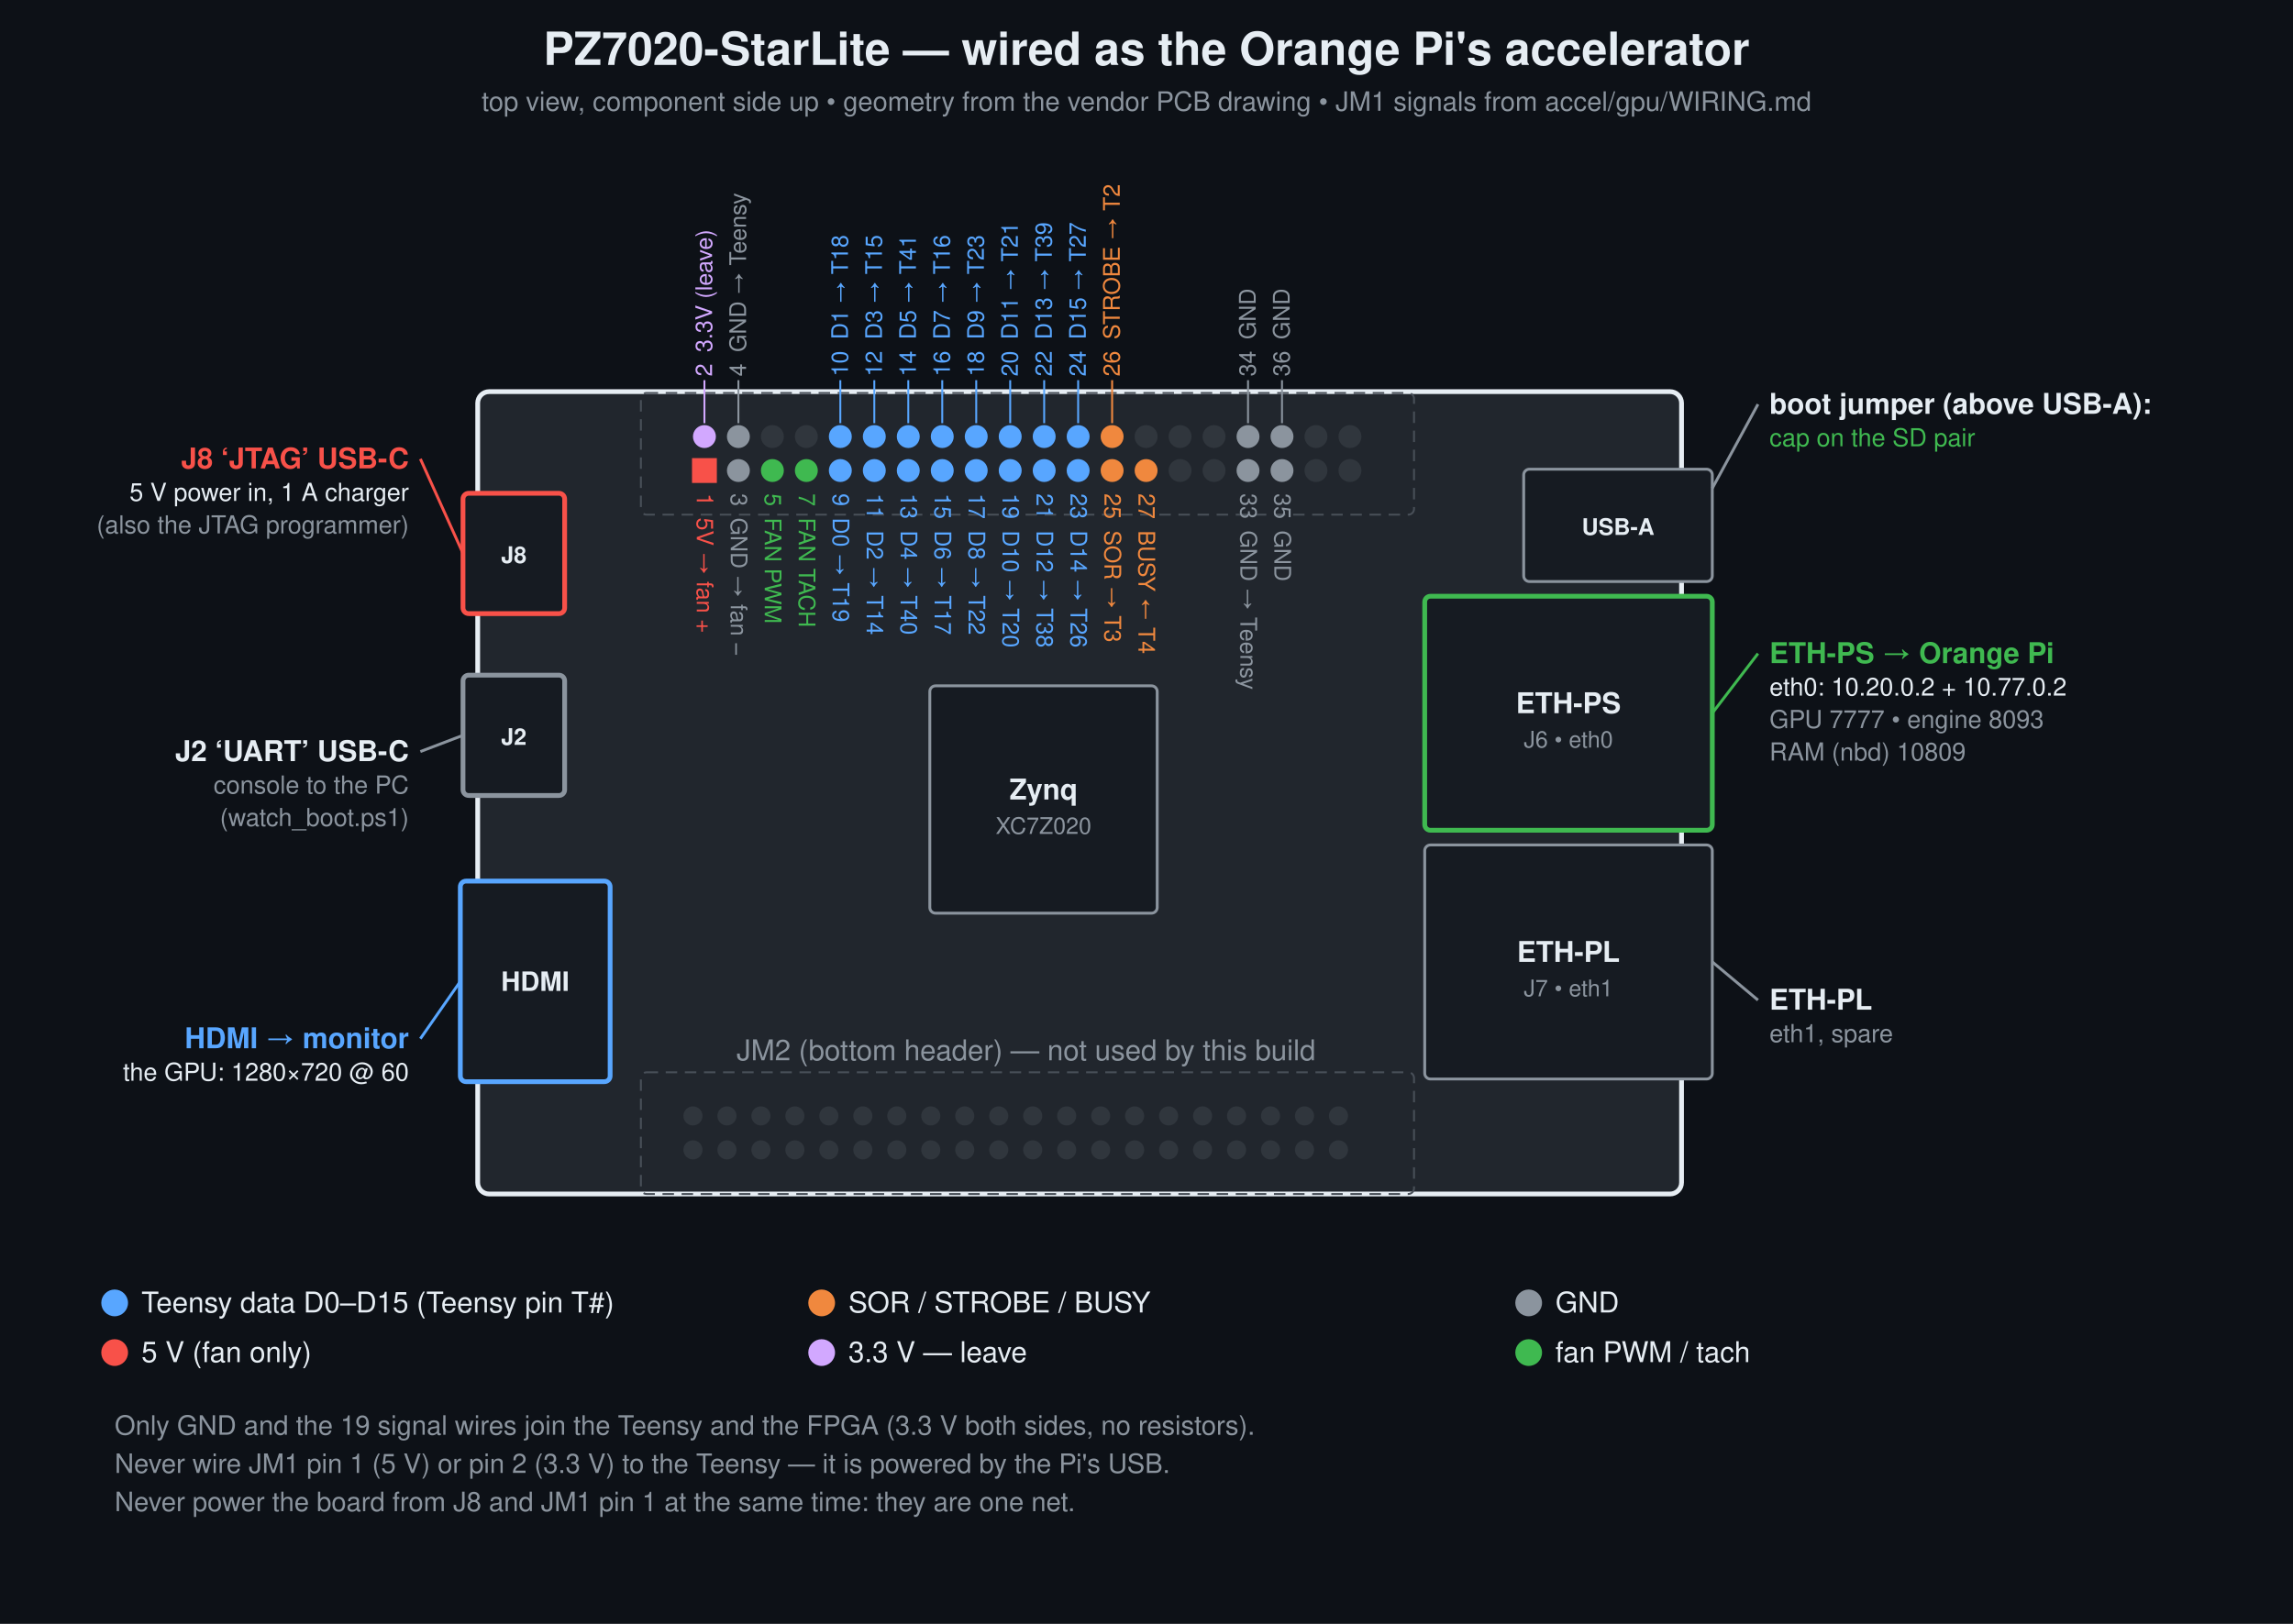
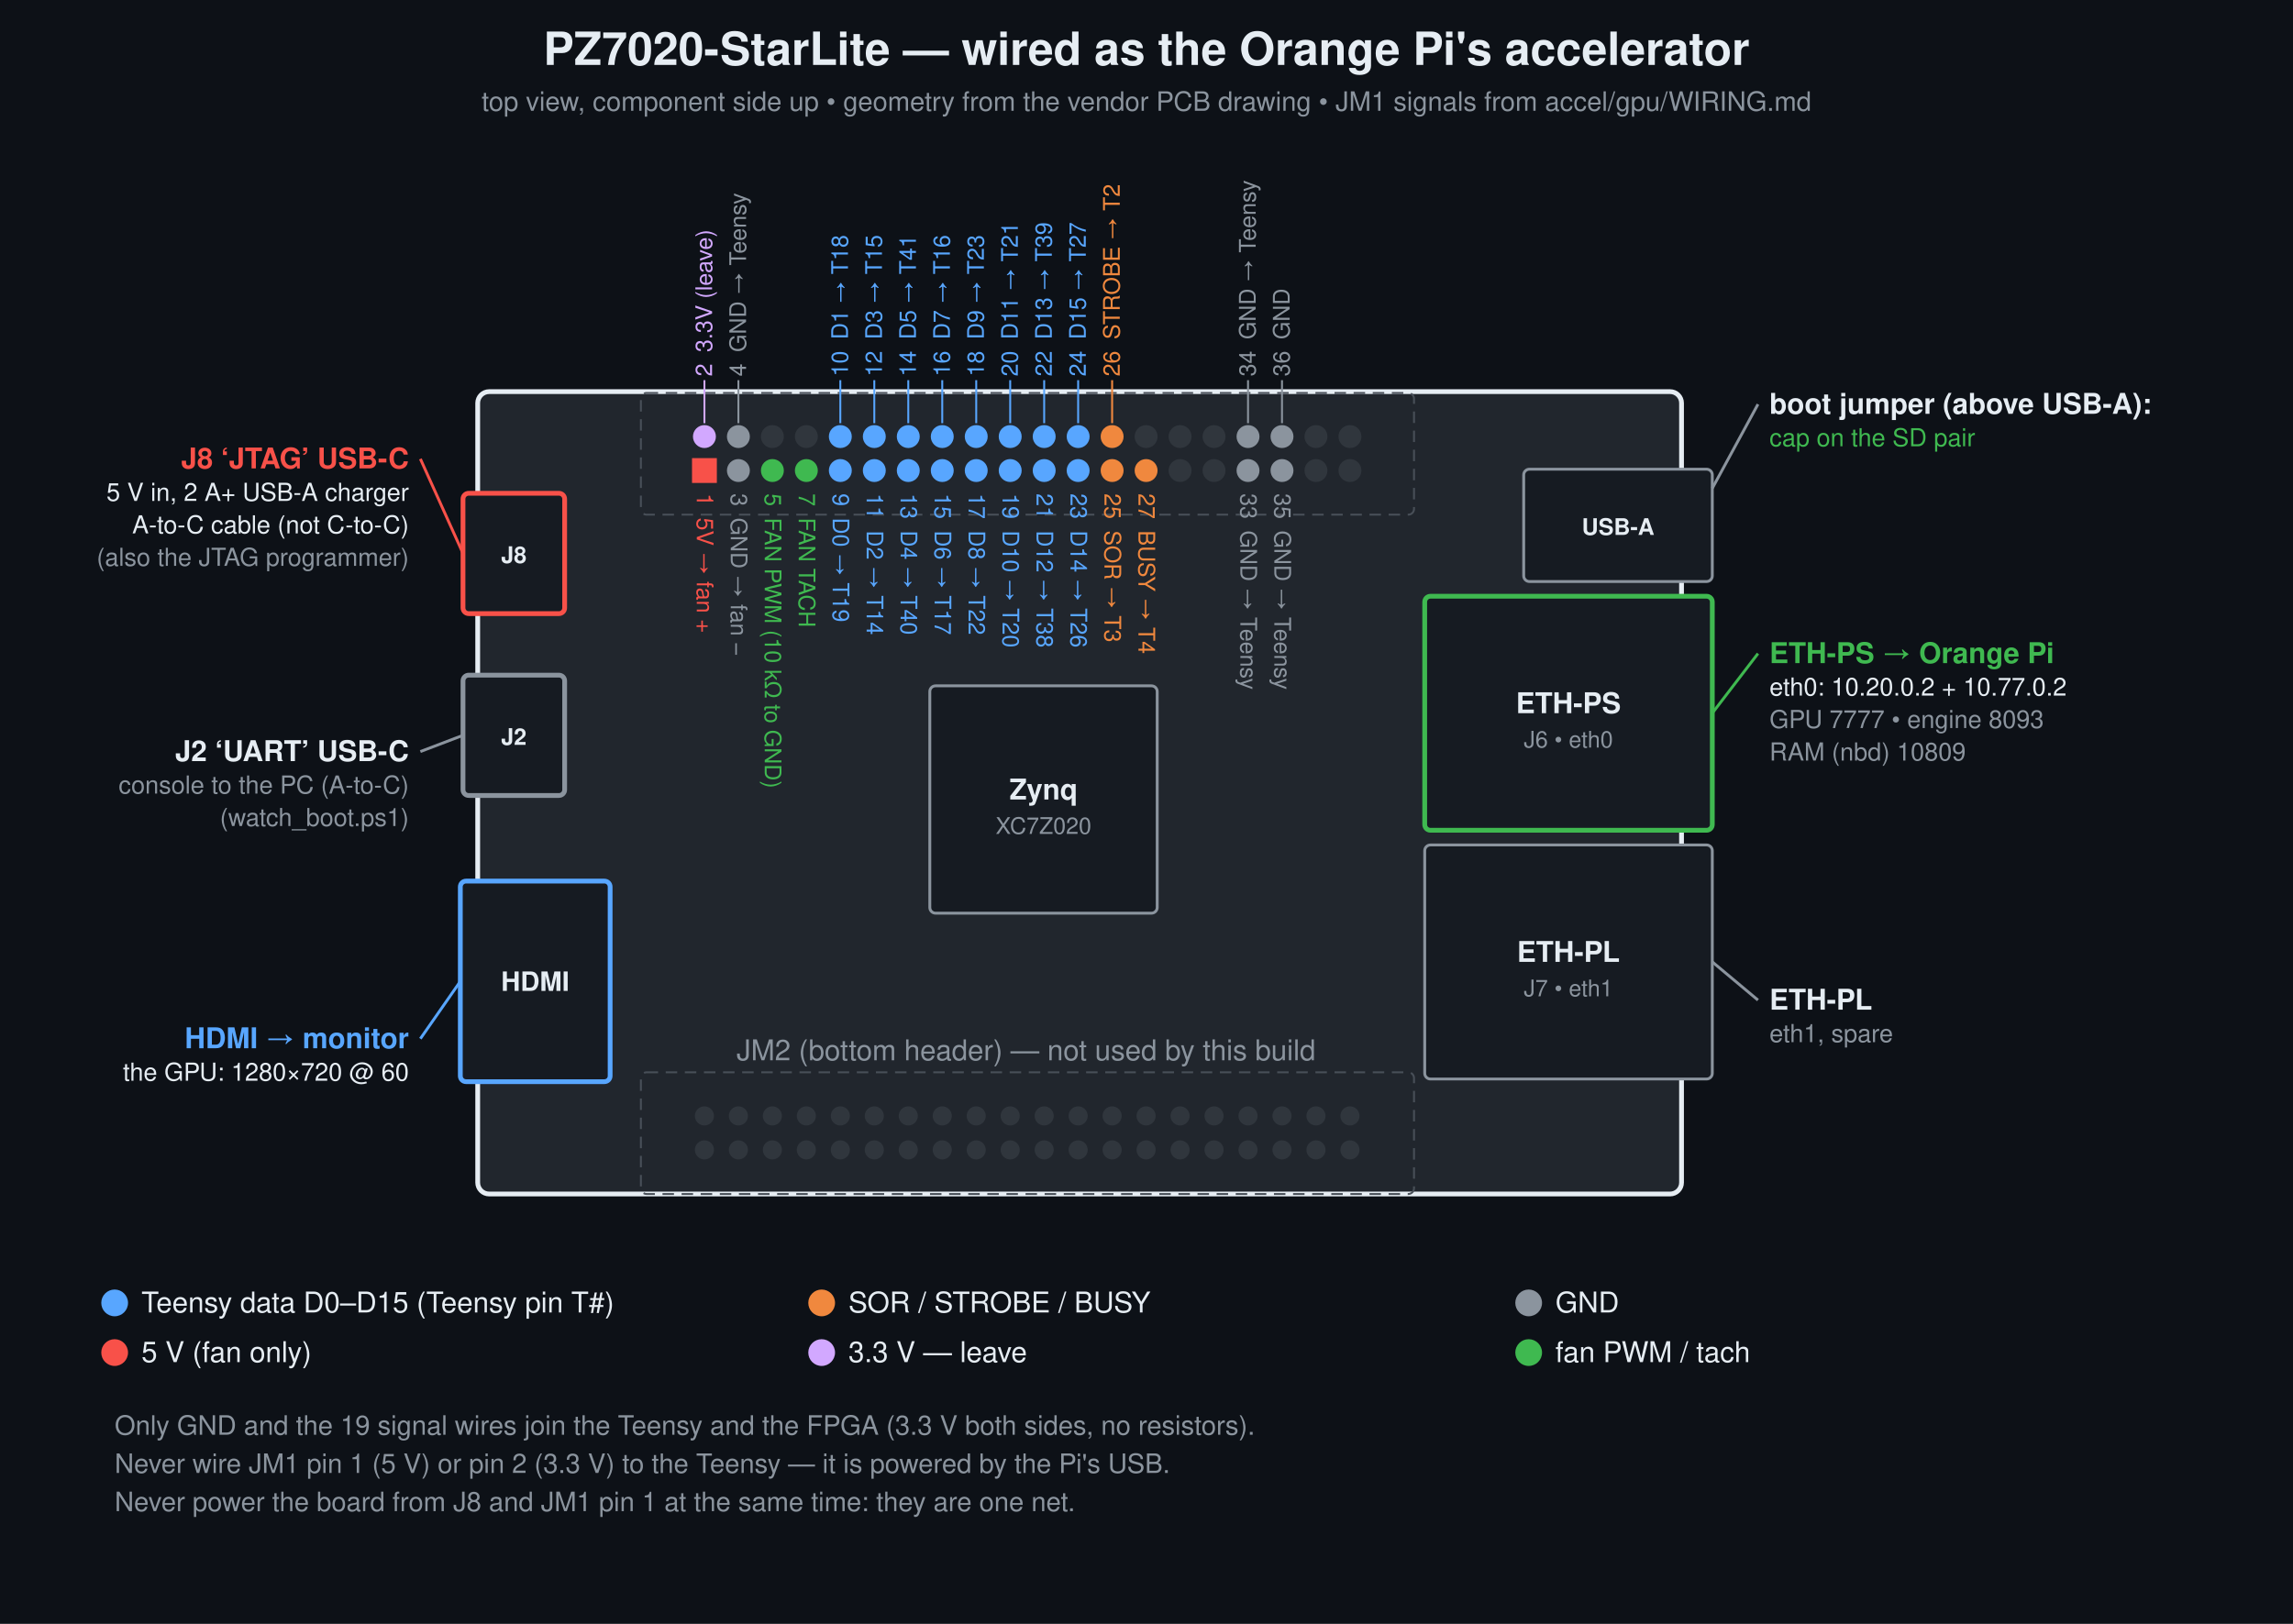
<svg xmlns="http://www.w3.org/2000/svg" viewBox="0 0 1200 850" role="img" aria-labelledby="t d" font-family="Helvetica, Arial, sans-serif">
  <rect width="1200" height="850" fill="#0d1117" />
  <text x="600.0" y="34" font-size="24" fill="#e6edf3" text-anchor="middle" font-weight="bold">PZ7020-StarLite — wired as the Orange Pi's accelerator</text>
  <text x="600.0" y="58" font-size="14" fill="#8b949e" text-anchor="middle">top view, component side up • geometry from the vendor PCB drawing • JM1 signals from accel/gpu/WIRING.md</text>
  <rect x="250.0" y="205.0" width="630.0" height="420.0" rx="6" fill="#21262d" stroke="#e6edf3" stroke-width="2.5" />
  <rect x="486.6" y="359.0" width="119.0" height="119.0" rx="3" fill="#161b22" stroke="#8b949e" stroke-width="1.5" />
  <text x="546.1" y="418.5" font-size="15" fill="#e6edf3" text-anchor="middle" font-weight="bold">Zynq</text>
  <text x="546.1" y="436.5" font-size="12" fill="#8b949e" text-anchor="middle">XC7Z020</text>
  <rect x="240.9" y="461.2" width="78.4" height="105.0" rx="3" fill="#161b22" stroke="#58a6ff" stroke-width="2.5" />
  <text x="280.1" y="518.7" font-size="14" fill="#e6edf3" text-anchor="middle" font-weight="bold">HDMI</text>
  <rect x="242.3" y="258.2" width="53.2" height="63.0" rx="3" fill="#161b22" stroke="#f85149" stroke-width="2.5" />
  <text x="268.9" y="294.7" font-size="12" fill="#e6edf3" text-anchor="middle" font-weight="bold">J8</text>
  <rect x="242.3" y="353.4" width="53.2" height="63.0" rx="3" fill="#161b22" stroke="#8b949e" stroke-width="2.5" />
  <text x="268.9" y="389.9" font-size="12" fill="#e6edf3" text-anchor="middle" font-weight="bold">J2</text>
  <rect x="745.6" y="312.1" width="150.5" height="122.5" rx="3" fill="#161b22" stroke="#3fb950" stroke-width="2.5" />
  <text x="820.8" y="373.3" font-size="15" fill="#e6edf3" text-anchor="middle" font-weight="bold">ETH-PS</text>
  <text x="820.8" y="391.3" font-size="12" fill="#8b949e" text-anchor="middle">J6 • eth0</text>
  <rect x="745.6" y="442.3" width="150.5" height="122.5" rx="3" fill="#161b22" stroke="#8b949e" stroke-width="1.5" />
  <text x="820.8" y="503.5" font-size="15" fill="#e6edf3" text-anchor="middle" font-weight="bold">ETH-PL</text>
  <text x="820.8" y="521.5" font-size="12" fill="#8b949e" text-anchor="middle">J7 • eth1</text>
  <rect x="797.4" y="245.6" width="98.7" height="58.8" rx="3" fill="#161b22" stroke="#8b949e" stroke-width="1.5" />
  <text x="846.8" y="280.0" font-size="12" fill="#e6edf3" text-anchor="middle" font-weight="bold">USB-A</text>
  <rect x="335.4" y="561.3" width="404.6" height="63.7" rx="3" fill="none" stroke="#484f58" stroke-dasharray="6 4" />
  <rect x="335.4" y="205.7" width="404.6" height="63.7" rx="3" fill="none" stroke="#484f58" stroke-dasharray="6 4" />
  <text x="537.0" y="555.0" font-size="15" fill="#8b949e" text-anchor="middle">JM2 (bottom header) — not used by this build</text>
-   <circle cx="700.47" cy="584.12" r="5" fill="#30363d" />
-   <circle cx="700.47" cy="601.90" r="5" fill="#30363d" />
-   <circle cx="682.69" cy="584.12" r="5" fill="#30363d" />
-   <circle cx="682.69" cy="601.90" r="5" fill="#30363d" />
-   <circle cx="664.91" cy="584.12" r="5" fill="#30363d" />
-   <circle cx="664.91" cy="601.90" r="5" fill="#30363d" />
-   <circle cx="647.13" cy="584.12" r="5" fill="#30363d" />
-   <circle cx="647.13" cy="601.90" r="5" fill="#30363d" />
-   <circle cx="629.35" cy="584.12" r="5" fill="#30363d" />
-   <circle cx="629.35" cy="601.90" r="5" fill="#30363d" />
-   <circle cx="611.57" cy="584.12" r="5" fill="#30363d" />
-   <circle cx="611.57" cy="601.90" r="5" fill="#30363d" />
-   <circle cx="593.79" cy="584.12" r="5" fill="#30363d" />
-   <circle cx="593.79" cy="601.90" r="5" fill="#30363d" />
-   <circle cx="576.01" cy="584.12" r="5" fill="#30363d" />
-   <circle cx="576.01" cy="601.90" r="5" fill="#30363d" />
-   <circle cx="558.23" cy="584.12" r="5" fill="#30363d" />
-   <circle cx="558.23" cy="601.90" r="5" fill="#30363d" />
-   <circle cx="540.45" cy="584.12" r="5" fill="#30363d" />
-   <circle cx="540.45" cy="601.90" r="5" fill="#30363d" />
-   <circle cx="522.67" cy="584.12" r="5" fill="#30363d" />
-   <circle cx="522.67" cy="601.90" r="5" fill="#30363d" />
-   <circle cx="504.89" cy="584.12" r="5" fill="#30363d" />
-   <circle cx="504.89" cy="601.90" r="5" fill="#30363d" />
-   <circle cx="487.11" cy="584.12" r="5" fill="#30363d" />
-   <circle cx="487.11" cy="601.90" r="5" fill="#30363d" />
-   <circle cx="469.33" cy="584.12" r="5" fill="#30363d" />
-   <circle cx="469.33" cy="601.90" r="5" fill="#30363d" />
-   <circle cx="451.55" cy="584.12" r="5" fill="#30363d" />
-   <circle cx="451.55" cy="601.90" r="5" fill="#30363d" />
-   <circle cx="433.77" cy="584.12" r="5" fill="#30363d" />
-   <circle cx="433.77" cy="601.90" r="5" fill="#30363d" />
-   <circle cx="415.99" cy="584.12" r="5" fill="#30363d" />
-   <circle cx="415.99" cy="601.90" r="5" fill="#30363d" />
-   <circle cx="398.21" cy="584.12" r="5" fill="#30363d" />
-   <circle cx="398.21" cy="601.90" r="5" fill="#30363d" />
-   <circle cx="380.43" cy="584.12" r="5" fill="#30363d" />
-   <circle cx="380.43" cy="601.90" r="5" fill="#30363d" />
-   <circle cx="362.65" cy="584.12" r="5" fill="#30363d" />
-   <circle cx="362.65" cy="601.90" r="5" fill="#30363d" />
+   <circle cx="706.47" cy="584.12" r="5" fill="#30363d" />
+   <circle cx="706.47" cy="601.90" r="5" fill="#30363d" />
+   <circle cx="688.69" cy="584.12" r="5" fill="#30363d" />
+   <circle cx="688.69" cy="601.90" r="5" fill="#30363d" />
+   <circle cx="670.91" cy="584.12" r="5" fill="#30363d" />
+   <circle cx="670.91" cy="601.90" r="5" fill="#30363d" />
+   <circle cx="653.13" cy="584.12" r="5" fill="#30363d" />
+   <circle cx="653.13" cy="601.90" r="5" fill="#30363d" />
+   <circle cx="635.35" cy="584.12" r="5" fill="#30363d" />
+   <circle cx="635.35" cy="601.90" r="5" fill="#30363d" />
+   <circle cx="617.57" cy="584.12" r="5" fill="#30363d" />
+   <circle cx="617.57" cy="601.90" r="5" fill="#30363d" />
+   <circle cx="599.79" cy="584.12" r="5" fill="#30363d" />
+   <circle cx="599.79" cy="601.90" r="5" fill="#30363d" />
+   <circle cx="582.01" cy="584.12" r="5" fill="#30363d" />
+   <circle cx="582.01" cy="601.90" r="5" fill="#30363d" />
+   <circle cx="564.23" cy="584.12" r="5" fill="#30363d" />
+   <circle cx="564.23" cy="601.90" r="5" fill="#30363d" />
+   <circle cx="546.45" cy="584.12" r="5" fill="#30363d" />
+   <circle cx="546.45" cy="601.90" r="5" fill="#30363d" />
+   <circle cx="528.67" cy="584.12" r="5" fill="#30363d" />
+   <circle cx="528.67" cy="601.90" r="5" fill="#30363d" />
+   <circle cx="510.89" cy="584.12" r="5" fill="#30363d" />
+   <circle cx="510.89" cy="601.90" r="5" fill="#30363d" />
+   <circle cx="493.11" cy="584.12" r="5" fill="#30363d" />
+   <circle cx="493.11" cy="601.90" r="5" fill="#30363d" />
+   <circle cx="475.33" cy="584.12" r="5" fill="#30363d" />
+   <circle cx="475.33" cy="601.90" r="5" fill="#30363d" />
+   <circle cx="457.55" cy="584.12" r="5" fill="#30363d" />
+   <circle cx="457.55" cy="601.90" r="5" fill="#30363d" />
+   <circle cx="439.77" cy="584.12" r="5" fill="#30363d" />
+   <circle cx="439.77" cy="601.90" r="5" fill="#30363d" />
+   <circle cx="421.99" cy="584.12" r="5" fill="#30363d" />
+   <circle cx="421.99" cy="601.90" r="5" fill="#30363d" />
+   <circle cx="404.21" cy="584.12" r="5" fill="#30363d" />
+   <circle cx="404.21" cy="601.90" r="5" fill="#30363d" />
+   <circle cx="386.43" cy="584.12" r="5" fill="#30363d" />
+   <circle cx="386.43" cy="601.90" r="5" fill="#30363d" />
+   <circle cx="368.65" cy="584.12" r="5" fill="#30363d" />
+   <circle cx="368.65" cy="601.90" r="5" fill="#30363d" />
  <rect x="362.15" y="239.80" width="13" height="13" fill="#f85149" />
  <circle cx="368.65" cy="228.52" r="6" fill="#d2a8ff" />
  <circle cx="386.43" cy="246.30" r="6" fill="#8b949e" />
  <circle cx="386.43" cy="228.52" r="6" fill="#8b949e" />
  <circle cx="404.21" cy="246.30" r="6" fill="#3fb950" />
  <circle cx="404.21" cy="228.52" r="6" fill="#30363d" />
  <circle cx="421.99" cy="246.30" r="6" fill="#3fb950" />
  <circle cx="421.99" cy="228.52" r="6" fill="#30363d" />
  <circle cx="439.77" cy="246.30" r="6" fill="#58a6ff" />
  <circle cx="439.77" cy="228.52" r="6" fill="#58a6ff" />
  <circle cx="457.55" cy="246.30" r="6" fill="#58a6ff" />
  <circle cx="457.55" cy="228.52" r="6" fill="#58a6ff" />
  <circle cx="475.33" cy="246.30" r="6" fill="#58a6ff" />
  <circle cx="475.33" cy="228.52" r="6" fill="#58a6ff" />
  <circle cx="493.11" cy="246.30" r="6" fill="#58a6ff" />
  <circle cx="493.11" cy="228.52" r="6" fill="#58a6ff" />
  <circle cx="510.89" cy="246.30" r="6" fill="#58a6ff" />
  <circle cx="510.89" cy="228.52" r="6" fill="#58a6ff" />
  <circle cx="528.67" cy="246.30" r="6" fill="#58a6ff" />
  <circle cx="528.67" cy="228.52" r="6" fill="#58a6ff" />
  <circle cx="546.45" cy="246.30" r="6" fill="#58a6ff" />
  <circle cx="546.45" cy="228.52" r="6" fill="#58a6ff" />
  <circle cx="564.23" cy="246.30" r="6" fill="#58a6ff" />
  <circle cx="564.23" cy="228.52" r="6" fill="#58a6ff" />
  <circle cx="582.01" cy="246.30" r="6" fill="#f0883e" />
  <circle cx="582.01" cy="228.52" r="6" fill="#f0883e" />
  <circle cx="599.79" cy="246.30" r="6" fill="#f0883e" />
  <circle cx="599.79" cy="228.52" r="6" fill="#30363d" />
  <circle cx="617.57" cy="246.30" r="6" fill="#30363d" />
  <circle cx="617.57" cy="228.52" r="6" fill="#30363d" />
  <circle cx="635.35" cy="246.30" r="6" fill="#30363d" />
  <circle cx="635.35" cy="228.52" r="6" fill="#30363d" />
  <circle cx="653.13" cy="246.30" r="6" fill="#8b949e" />
  <circle cx="653.13" cy="228.52" r="6" fill="#8b949e" />
  <circle cx="670.91" cy="246.30" r="6" fill="#8b949e" />
  <circle cx="670.91" cy="228.52" r="6" fill="#8b949e" />
  <circle cx="688.69" cy="246.30" r="6" fill="#30363d" />
  <circle cx="688.69" cy="228.52" r="6" fill="#30363d" />
  <circle cx="706.47" cy="246.30" r="6" fill="#30363d" />
  <circle cx="706.47" cy="228.52" r="6" fill="#30363d" />
  <text transform="translate(435.77,258.30) rotate(90)" font-size="12" fill="#58a6ff">9 D0 → T19</text>
  <line x1="439.77" y1="221.52" x2="439.77" y2="199.00" stroke="#58a6ff" stroke-width="1" />
  <text transform="translate(443.77,197.00) rotate(-90)" font-size="12" fill="#58a6ff">10 D1 → T18</text>
  <text transform="translate(453.55,258.30) rotate(90)" font-size="12" fill="#58a6ff">11 D2 → T14</text>
  <line x1="457.55" y1="221.52" x2="457.55" y2="199.00" stroke="#58a6ff" stroke-width="1" />
  <text transform="translate(461.55,197.00) rotate(-90)" font-size="12" fill="#58a6ff">12 D3 → T15</text>
  <text transform="translate(471.33,258.30) rotate(90)" font-size="12" fill="#58a6ff">13 D4 → T40</text>
  <line x1="475.33" y1="221.52" x2="475.33" y2="199.00" stroke="#58a6ff" stroke-width="1" />
  <text transform="translate(479.33,197.00) rotate(-90)" font-size="12" fill="#58a6ff">14 D5 → T41</text>
  <text transform="translate(489.11,258.30) rotate(90)" font-size="12" fill="#58a6ff">15 D6 → T17</text>
  <line x1="493.11" y1="221.52" x2="493.11" y2="199.00" stroke="#58a6ff" stroke-width="1" />
  <text transform="translate(497.11,197.00) rotate(-90)" font-size="12" fill="#58a6ff">16 D7 → T16</text>
  <text transform="translate(506.89,258.30) rotate(90)" font-size="12" fill="#58a6ff">17 D8 → T22</text>
  <line x1="510.89" y1="221.52" x2="510.89" y2="199.00" stroke="#58a6ff" stroke-width="1" />
  <text transform="translate(514.89,197.00) rotate(-90)" font-size="12" fill="#58a6ff">18 D9 → T23</text>
  <text transform="translate(524.67,258.30) rotate(90)" font-size="12" fill="#58a6ff">19 D10 → T20</text>
  <line x1="528.67" y1="221.52" x2="528.67" y2="199.00" stroke="#58a6ff" stroke-width="1" />
  <text transform="translate(532.67,197.00) rotate(-90)" font-size="12" fill="#58a6ff">20 D11 → T21</text>
  <text transform="translate(542.45,258.30) rotate(90)" font-size="12" fill="#58a6ff">21 D12 → T38</text>
  <line x1="546.45" y1="221.52" x2="546.45" y2="199.00" stroke="#58a6ff" stroke-width="1" />
  <text transform="translate(550.45,197.00) rotate(-90)" font-size="12" fill="#58a6ff">22 D13 → T39</text>
  <text transform="translate(560.23,258.30) rotate(90)" font-size="12" fill="#58a6ff">23 D14 → T26</text>
  <line x1="564.23" y1="221.52" x2="564.23" y2="199.00" stroke="#58a6ff" stroke-width="1" />
  <text transform="translate(568.23,197.00) rotate(-90)" font-size="12" fill="#58a6ff">24 D15 → T27</text>
  <text transform="translate(578.01,258.30) rotate(90)" font-size="12" fill="#f0883e">25 SOR → T3</text>
  <line x1="582.01" y1="221.52" x2="582.01" y2="199.00" stroke="#f0883e" stroke-width="1" />
  <text transform="translate(586.01,197.00) rotate(-90)" font-size="12" fill="#f0883e">26 STROBE → T2</text>
-   <text transform="translate(595.79,258.30) rotate(90)" font-size="12" fill="#f0883e">27 BUSY ← T4</text>
+   <text transform="translate(595.79,258.30) rotate(90)" font-size="12" fill="#f0883e">27 BUSY → T4</text>
  <text transform="translate(364.65,258.30) rotate(90)" font-size="12" fill="#f85149">1 5V → fan +</text>
  <line x1="368.65" y1="221.52" x2="368.65" y2="199.00" stroke="#d2a8ff" stroke-width="1" />
  <text transform="translate(372.65,197.00) rotate(-90)" font-size="12" fill="#d2a8ff">2 3.3V  (leave)</text>
  <text transform="translate(382.43,258.30) rotate(90)" font-size="12" fill="#8b949e">3 GND → fan −</text>
  <line x1="386.43" y1="221.52" x2="386.43" y2="199.00" stroke="#8b949e" stroke-width="1" />
  <text transform="translate(390.43,197.00) rotate(-90)" font-size="12" fill="#8b949e">4 GND → Teensy</text>
-   <text transform="translate(400.21,258.30) rotate(90)" font-size="12" fill="#3fb950">5 FAN PWM</text>
+   <text transform="translate(400.21,258.30) rotate(90)" font-size="12" fill="#3fb950">5 FAN PWM (10 kΩ to GND)</text>
  <text transform="translate(417.99,258.30) rotate(90)" font-size="12" fill="#3fb950">7 FAN TACH</text>
  <text transform="translate(649.13,258.30) rotate(90)" font-size="12" fill="#8b949e">33 GND → Teensy</text>
  <line x1="653.13" y1="221.52" x2="653.13" y2="199.00" stroke="#8b949e" stroke-width="1" />
-   <text transform="translate(657.13,197.00) rotate(-90)" font-size="12" fill="#8b949e">34 GND</text>
-   <text transform="translate(666.91,258.30) rotate(90)" font-size="12" fill="#8b949e">35 GND</text>
+   <text transform="translate(657.13,197.00) rotate(-90)" font-size="12" fill="#8b949e">34 GND → Teensy</text>
+   <text transform="translate(666.91,258.30) rotate(90)" font-size="12" fill="#8b949e">35 GND → Teensy</text>
  <line x1="670.91" y1="221.52" x2="670.91" y2="199.00" stroke="#8b949e" stroke-width="1" />
  <text transform="translate(674.91,197.00) rotate(-90)" font-size="12" fill="#8b949e">36 GND</text>
  <line x1="242.3" y1="289.7" x2="220.0" y2="240.2" stroke="#f85149" stroke-width="1.5" />
  <text x="214.0" y="245.2" font-size="15" fill="#f85149" text-anchor="end" font-weight="bold">J8 ‘JTAG’ USB-C</text>
-   <text x="214.0" y="262.2" font-size="13" fill="#e6edf3" text-anchor="end">5 V power in, 1 A charger</text>
-   <text x="214.0" y="279.2" font-size="13" fill="#8b949e" text-anchor="end">(also the JTAG programmer)</text>
+   <text x="214.0" y="262.2" font-size="13" fill="#e6edf3" text-anchor="end">5 V in, 2 A+ USB-A charger</text>
+   <text x="214.0" y="279.2" font-size="13" fill="#e6edf3" text-anchor="end">A-to-C cable (not C-to-C)</text>
+   <text x="214.0" y="296.2" font-size="13" fill="#8b949e" text-anchor="end">(also the JTAG programmer)</text>
  <line x1="242.3" y1="384.9" x2="220.0" y2="393.4" stroke="#8b949e" stroke-width="1.5" />
  <text x="214.0" y="398.4" font-size="15" fill="#e6edf3" text-anchor="end" font-weight="bold">J2 ‘UART’ USB-C</text>
-   <text x="214.0" y="415.4" font-size="13" fill="#8b949e" text-anchor="end">console to the PC</text>
+   <text x="214.0" y="415.4" font-size="13" fill="#8b949e" text-anchor="end">console to the PC (A-to-C)</text>
  <text x="214.0" y="432.4" font-size="13" fill="#8b949e" text-anchor="end">(watch_boot.ps1)</text>
  <line x1="240.9" y1="513.7" x2="220.0" y2="543.7" stroke="#58a6ff" stroke-width="1.5" />
  <text x="214.0" y="548.7" font-size="15" fill="#58a6ff" text-anchor="end" font-weight="bold">HDMI → monitor</text>
  <text x="214.0" y="565.7" font-size="13" fill="#e6edf3" text-anchor="end">the GPU: 1280×720 @ 60</text>
  <line x1="896.1" y1="373.3" x2="920.0" y2="342.1" stroke="#3fb950" stroke-width="1.5" />
  <text x="926.0" y="347.1" font-size="15" fill="#3fb950" text-anchor="start" font-weight="bold">ETH-PS → Orange Pi</text>
  <text x="926.0" y="364.1" font-size="13" fill="#e6edf3" text-anchor="start">eth0: 10.20.0.2 + 10.77.0.2</text>
  <text x="926.0" y="381.1" font-size="13" fill="#8b949e" text-anchor="start">GPU 7777 • engine 8093</text>
  <text x="926.0" y="398.1" font-size="13" fill="#8b949e" text-anchor="start">RAM (nbd) 10809</text>
  <line x1="896.1" y1="503.5" x2="920.0" y2="523.5" stroke="#8b949e" stroke-width="1.5" />
  <text x="926.0" y="528.5" font-size="15" fill="#e6edf3" text-anchor="start" font-weight="bold">ETH-PL</text>
  <text x="926.0" y="545.5" font-size="13" fill="#8b949e" text-anchor="start">eth1, spare</text>
  <line x1="896.1" y1="255.6" x2="920.0" y2="211.6" stroke="#8b949e" stroke-width="1.5" />
  <text x="926.0" y="216.6" font-size="15" fill="#e6edf3" text-anchor="start" font-weight="bold">boot jumper (above USB-A):</text>
  <text x="926.0" y="233.6" font-size="13" fill="#3fb950" text-anchor="start">cap on the SD pair</text>
  <circle cx="60" cy="682" r="7" fill="#58a6ff" />
  <text x="74" y="687" font-size="15" fill="#e6edf3">Teensy data D0–D15 (Teensy pin T#)</text>
  <circle cx="430" cy="682" r="7" fill="#f0883e" />
  <text x="444" y="687" font-size="15" fill="#e6edf3">SOR / STROBE / BUSY</text>
  <circle cx="800" cy="682" r="7" fill="#8b949e" />
  <text x="814" y="687" font-size="15" fill="#e6edf3">GND</text>
  <circle cx="60" cy="708" r="7" fill="#f85149" />
  <text x="74" y="713" font-size="15" fill="#e6edf3">5 V (fan only)</text>
  <circle cx="430" cy="708" r="7" fill="#d2a8ff" />
  <text x="444" y="713" font-size="15" fill="#e6edf3">3.3 V — leave</text>
  <circle cx="800" cy="708" r="7" fill="#3fb950" />
  <text x="814" y="713" font-size="15" fill="#e6edf3">fan PWM / tach</text>
  <text x="60" y="751" font-size="14" fill="#8b949e">Only GND and the 19 signal wires join the Teensy and the FPGA (3.3 V both sides, no resistors).</text>
  <text x="60" y="771" font-size="14" fill="#8b949e">Never wire JM1 pin 1 (5 V) or pin 2 (3.3 V) to the Teensy — it is powered by the Pi's USB.</text>
  <text x="60" y="791" font-size="14" fill="#8b949e">Never power the board from J8 and JM1 pin 1 at the same time: they are one net.</text>
</svg>
